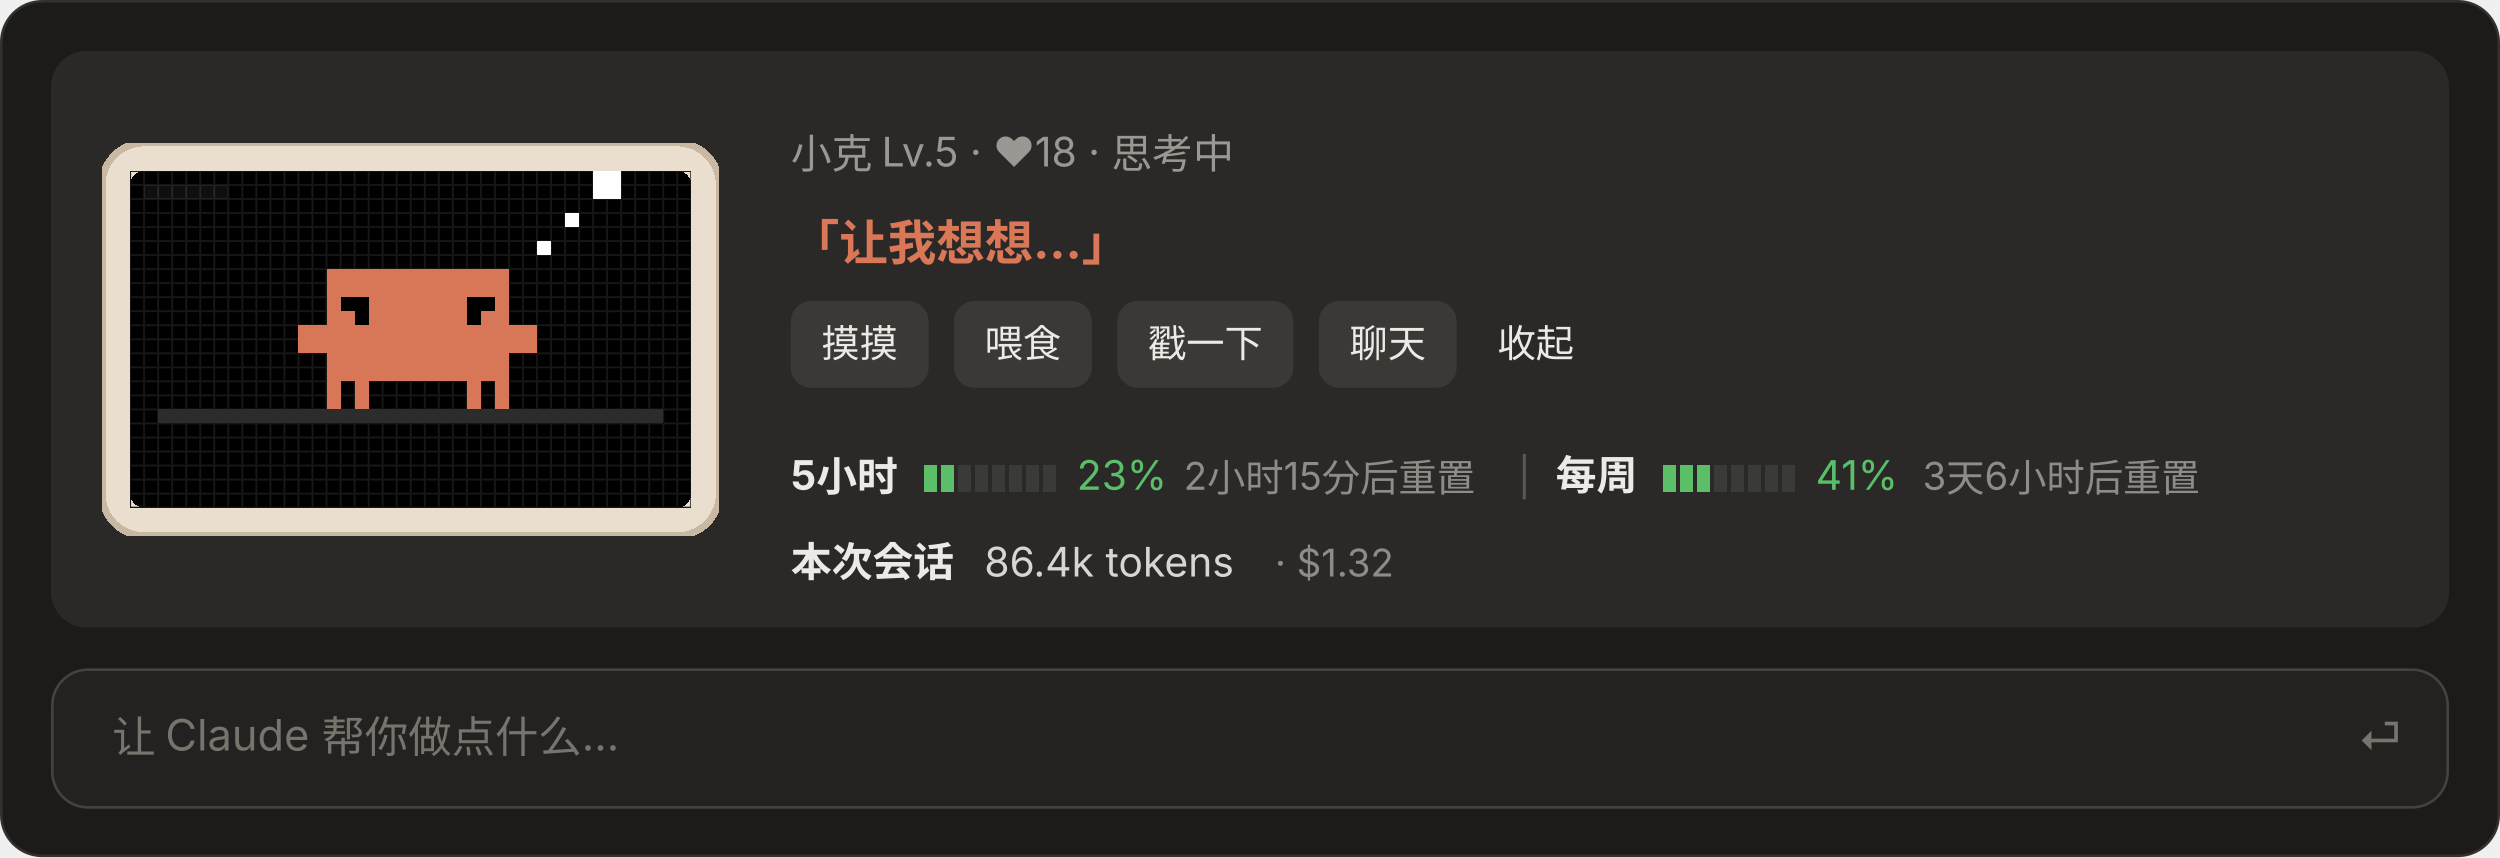
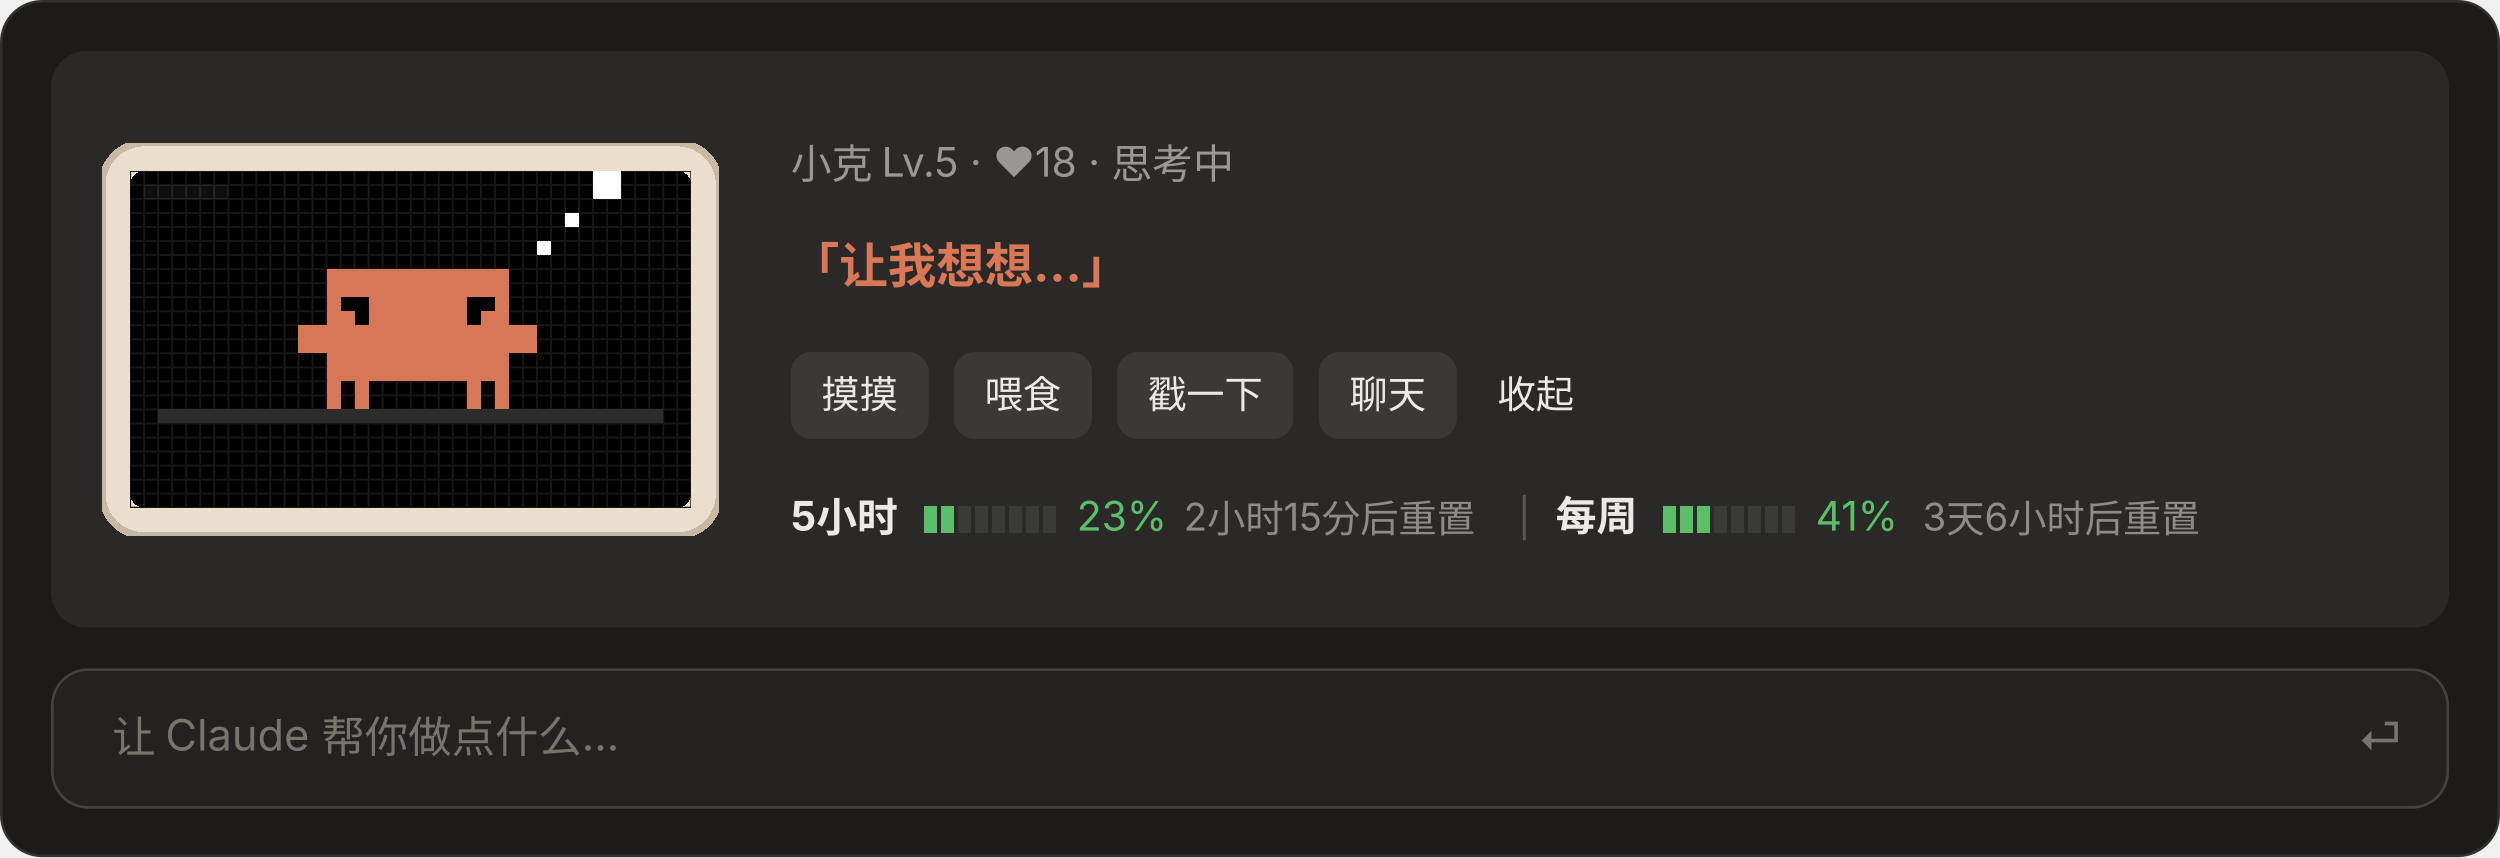
<svg xmlns="http://www.w3.org/2000/svg" viewBox="0 0 980 336" width="980" height="336" font-family="-apple-system, BlinkMacSystemFont, 'Segoe UI', 'PingFang SC', 'Hiragino Sans GB', 'Microsoft YaHei', 'Noto Sans SC', sans-serif">
  <rect x="0.5" y="0.5" width="979" height="335" rx="16" fill="#1C1B1A" stroke="#33312E" />
  <rect x="20" y="20" width="940" height="226" rx="14" fill="#2A2927" />
  <g opacity="1">
    <animate attributeName="opacity" values="1;0" keyTimes="0;0.167" dur="14.4s" calcMode="discrete" repeatCount="indefinite" />
    <svg viewBox="0 0 44 28" x="40" y="56" width="242" height="154" shape-rendering="crispEdges">
      <defs>
        <pattern id="grid" width="1" height="1" patternUnits="userSpaceOnUse">
          <rect width="1" height="1" fill="none" stroke="#151515" stroke-width="0.1" />
        </pattern>
      </defs>
      <rect x="0" y="0" width="44" height="28" rx="3" fill="#EADFCF" stroke="#C9B9A2" stroke-width="0.5" />
      <rect x="2" y="2" width="40" height="24" rx="1" fill="#000000" />
      <rect x="2" y="2" width="40" height="24" fill="url(#grid)" />
      <rect x="4" y="19" width="36" height="1" fill="#2C2C2C" />
      <g>
        <rect x="16" y="9" width="13" height="1" fill="#D77757" />
        <rect x="16" y="10" width="13" height="1" fill="#D77757" />
        <rect x="16" y="11" width="13" height="1" fill="#D77757" />
        <rect x="16" y="12" width="13" height="1" fill="#D77757" />
        <rect x="16" y="13" width="13" height="1" fill="#D77757" />
        <rect x="16" y="14" width="13" height="1" fill="#D77757" />
        <rect x="16" y="15" width="13" height="1" fill="#D77757" />
        <rect x="16" y="16" width="13" height="1" fill="#D77757" />
        <rect x="16" y="17" width="1" height="1" fill="#D77757" />
        <rect x="18" y="17" width="1" height="1" fill="#D77757" />
        <rect x="26" y="17" width="1" height="1" fill="#D77757" />
        <rect x="28" y="17" width="1" height="1" fill="#D77757" />
        <rect x="16" y="18" width="1" height="1" fill="#D77757" />
        <rect x="18" y="18" width="1" height="1" fill="#D77757" />
        <rect x="26" y="18" width="1" height="1" fill="#D77757" />
        <rect x="28" y="18" width="1" height="1" fill="#D77757" />
        <rect x="14" y="13" width="2" height="2" fill="#D77757" />
        <rect x="29" y="13" width="2" height="2" fill="#D77757" />
        <rect x="18" y="12" width="1" height="1" fill="#000000" />
        <rect x="26" y="12" width="1" height="1" fill="#000000" />
        <rect x="17" y="11" width="2" height="1" fill="#000000" />
        <rect x="26" y="11" width="2" height="1" fill="#000000" />
        <animateTransform attributeName="transform" type="translate" values="0 0;0 -1" dur="1s" begin="0s" calcMode="discrete" repeatCount="indefinite" />
      </g>
      <rect x="31" y="7" width="1" height="1" fill="#FFFFFF">
        <animate attributeName="opacity" values="1;0.15" dur="1.2s" begin="0s" calcMode="discrete" repeatCount="indefinite" />
      </rect>
      <rect x="33" y="5" width="1" height="1" fill="#FFFFFF">
        <animate attributeName="opacity" values="1;0.15" dur="1.2s" begin="0.3s" calcMode="discrete" repeatCount="indefinite" />
      </rect>
      <rect x="35" y="2" width="2" height="2" fill="#FFFFFF">
        <animate attributeName="opacity" values="1;0.15" dur="1.2s" begin="0.6s" calcMode="discrete" repeatCount="indefinite" />
      </rect>
      <rect x="3" y="3" width="6" height="1" fill="#FFFFFF" opacity="0.06" />
    </svg>
-     <text x="310" y="66" font-size="16" fill="#9B9893">小克 Lv.5 · ♥18 · 思考中</text>
-     <text x="310" y="102" font-size="19" fill="#D97757" font-weight="700">「让我想想…」</text>
+     <text x="310" y="70" font-size="16" fill="#9B9893">小克 Lv.5 · ♥18 · 思考中</text>
+     <text x="310" y="111" font-size="19" fill="#D97757" font-weight="700">「让我想想…」</text>
  </g>
  <g opacity="0">
    <animate attributeName="opacity" values="0;1;0" keyTimes="0;0.167;0.333" dur="14.4s" calcMode="discrete" repeatCount="indefinite" />
    <svg viewBox="0 0 44 28" x="40" y="56" width="242" height="154" shape-rendering="crispEdges">
      <defs>
        <pattern id="grid" width="1" height="1" patternUnits="userSpaceOnUse">
          <rect width="1" height="1" fill="none" stroke="#151515" stroke-width="0.1" />
        </pattern>
      </defs>
      <rect x="0" y="0" width="44" height="28" rx="3" fill="#EADFCF" stroke="#C9B9A2" stroke-width="0.5" />
      <rect x="2" y="2" width="40" height="24" rx="1" fill="#000000" />
      <rect x="2" y="2" width="40" height="24" fill="url(#grid)" />
      <rect x="4" y="19" width="36" height="1" fill="#2C2C2C" />
      <g>
        <rect x="16" y="9" width="13" height="1" fill="#D77757" />
        <rect x="16" y="10" width="13" height="1" fill="#D77757" />
        <rect x="16" y="11" width="13" height="1" fill="#D77757" />
        <rect x="16" y="12" width="13" height="1" fill="#D77757" />
        <rect x="16" y="13" width="13" height="1" fill="#D77757" />
        <rect x="16" y="14" width="13" height="1" fill="#D77757" />
        <rect x="16" y="15" width="13" height="1" fill="#D77757" />
        <rect x="16" y="16" width="13" height="1" fill="#D77757" />
        <rect x="16" y="17" width="1" height="1" fill="#D77757" />
        <rect x="18" y="17" width="1" height="1" fill="#D77757" />
        <rect x="26" y="17" width="1" height="1" fill="#D77757" />
        <rect x="28" y="17" width="1" height="1" fill="#D77757" />
        <rect x="16" y="18" width="1" height="1" fill="#D77757" />
        <rect x="18" y="18" width="1" height="1" fill="#D77757" />
        <rect x="26" y="18" width="1" height="1" fill="#D77757" />
        <rect x="28" y="18" width="1" height="1" fill="#D77757" />
        <g>
          <rect x="14" y="13" width="2" height="2" fill="#D77757" />
          <animate attributeName="opacity" values="1;0" dur="0.3s" calcMode="discrete" repeatCount="indefinite" />
        </g>
        <g opacity="0">
          <rect x="14" y="14" width="2" height="2" fill="#D77757" />
          <animate attributeName="opacity" values="0;1" dur="0.3s" calcMode="discrete" repeatCount="indefinite" />
        </g>
        <g>
          <rect x="29" y="14" width="2" height="2" fill="#D77757" />
          <animate attributeName="opacity" values="1;0" dur="0.3s" calcMode="discrete" repeatCount="indefinite" />
        </g>
        <g opacity="0">
          <rect x="29" y="13" width="2" height="2" fill="#D77757" />
          <animate attributeName="opacity" values="0;1" dur="0.3s" calcMode="discrete" repeatCount="indefinite" />
        </g>
        <rect x="19" y="11" width="1" height="2" fill="#000000" />
        <rect x="27" y="11" width="1" height="2" fill="#000000" />
        <animateTransform attributeName="transform" type="translate" values="0 0;0 -1" dur="0.5s" begin="0s" calcMode="discrete" repeatCount="indefinite" />
      </g>
      <rect x="32" y="12" width="7" height="5" fill="#3B403D" />
      <rect x="33" y="13" width="5" height="3" fill="#0E1511" />
      <rect x="33" y="13" width="1" height="1" fill="#7CFF9B">
        <animate attributeName="width" values="1;2;3;4" dur="1.6s" calcMode="discrete" repeatCount="indefinite" />
      </rect>
      <rect x="33" y="15" width="1" height="1" fill="#7CFF9B">
        <animate attributeName="opacity" values="1;0.15" dur="0.6s" begin="0s" calcMode="discrete" repeatCount="indefinite" />
      </rect>
      <rect x="31" y="18" width="9" height="1" fill="#8A8F8C" />
      <rect x="3" y="3" width="6" height="1" fill="#FFFFFF" opacity="0.06" />
    </svg>
-     <text x="310" y="66" font-size="16" fill="#9B9893">小克 Lv.5 · ♥18 · 敲命令</text>
-     <text x="310" y="102" font-size="19" fill="#D97757" font-weight="700">「噼里啪啦敲命令」</text>
+     <text x="310" y="70" font-size="16" fill="#9B9893">小克 Lv.5 · ♥18 · 敲命令</text>
+     <text x="310" y="111" font-size="19" fill="#D97757" font-weight="700">「噼里啪啦敲命令」</text>
  </g>
  <g opacity="0">
    <animate attributeName="opacity" values="0;1;0" keyTimes="0;0.333;0.5" dur="14.4s" calcMode="discrete" repeatCount="indefinite" />
    <svg viewBox="0 0 44 28" x="40" y="56" width="242" height="154" shape-rendering="crispEdges">
      <defs>
        <pattern id="grid" width="1" height="1" patternUnits="userSpaceOnUse">
          <rect width="1" height="1" fill="none" stroke="#151515" stroke-width="0.1" />
        </pattern>
      </defs>
      <rect x="0" y="0" width="44" height="28" rx="3" fill="#EADFCF" stroke="#C9B9A2" stroke-width="0.5" />
      <rect x="2" y="2" width="40" height="24" rx="1" fill="#000000" />
      <rect x="2" y="2" width="40" height="24" fill="url(#grid)" />
      <rect x="4" y="19" width="36" height="1" fill="#2C2C2C" />
      <g>
        <rect x="16" y="9" width="13" height="1" fill="#D77757" />
        <rect x="16" y="10" width="13" height="1" fill="#D77757" />
        <rect x="16" y="11" width="13" height="1" fill="#D77757" />
        <rect x="16" y="12" width="13" height="1" fill="#D77757" />
        <rect x="16" y="13" width="13" height="1" fill="#D77757" />
        <rect x="16" y="14" width="13" height="1" fill="#D77757" />
        <rect x="16" y="15" width="13" height="1" fill="#D77757" />
        <rect x="16" y="16" width="13" height="1" fill="#D77757" />
        <rect x="16" y="17" width="1" height="1" fill="#D77757" />
        <rect x="18" y="17" width="1" height="1" fill="#D77757" />
        <rect x="26" y="17" width="1" height="1" fill="#D77757" />
        <rect x="28" y="17" width="1" height="1" fill="#D77757" />
        <rect x="16" y="18" width="1" height="1" fill="#D77757" />
        <rect x="18" y="18" width="1" height="1" fill="#D77757" />
        <rect x="26" y="18" width="1" height="1" fill="#D77757" />
        <rect x="28" y="18" width="1" height="1" fill="#D77757" />
        <rect x="14" y="13" width="2" height="2" fill="#D77757" />
        <rect x="29" y="13" width="2" height="2" fill="#D77757" />
        <rect x="18" y="12" width="1" height="1" fill="#000000" />
        <rect x="26" y="12" width="1" height="1" fill="#000000" />
        <rect x="17" y="11" width="2" height="1" fill="#000000" />
        <rect x="26" y="11" width="2" height="1" fill="#000000" />
        <rect x="18" y="13" width="4" height="3" fill="#F4EEDC" />
        <rect x="22" y="13" width="1" height="3" fill="#B9AE95" />
        <rect x="23" y="13" width="4" height="3" fill="#F4EEDC" />
        <rect x="19" y="14" width="2" height="1" fill="#B9AE95" />
        <rect x="24" y="14" width="2" height="1" fill="#B9AE95" />
        <rect x="23" y="13" width="4" height="3" fill="#FFFFFF" opacity="0.9">
          <animate attributeName="x" values="23;22;18;23" dur="2.4s" calcMode="discrete" repeatCount="indefinite" />
          <animate attributeName="width" values="4;1;4;0" dur="2.4s" calcMode="discrete" repeatCount="indefinite" />
        </rect>
        <animateTransform attributeName="transform" type="translate" values="0 0;0 -1" dur="2s" begin="0s" calcMode="discrete" repeatCount="indefinite" />
      </g>
      <rect x="3" y="3" width="6" height="1" fill="#FFFFFF" opacity="0.06" />
    </svg>
-     <text x="310" y="66" font-size="16" fill="#9B9893">小克 Lv.5 · ♥18 · 翻资料</text>
-     <text x="310" y="102" font-size="19" fill="#D97757" font-weight="700">「翻翻资料…」</text>
+     <text x="310" y="70" font-size="16" fill="#9B9893">小克 Lv.5 · ♥18 · 翻资料</text>
+     <text x="310" y="111" font-size="19" fill="#D97757" font-weight="700">「翻翻资料…」</text>
  </g>
  <g opacity="0">
    <animate attributeName="opacity" values="0;1;0" keyTimes="0;0.5;0.667" dur="14.4s" calcMode="discrete" repeatCount="indefinite" />
    <svg viewBox="0 0 44 28" x="40" y="56" width="242" height="154" shape-rendering="crispEdges">
      <defs>
        <pattern id="grid" width="1" height="1" patternUnits="userSpaceOnUse">
          <rect width="1" height="1" fill="none" stroke="#151515" stroke-width="0.1" />
        </pattern>
      </defs>
      <rect x="0" y="0" width="44" height="28" rx="3" fill="#EADFCF" stroke="#C9B9A2" stroke-width="0.5" />
      <rect x="2" y="2" width="40" height="24" rx="1" fill="#000000" />
      <rect x="2" y="2" width="40" height="24" fill="url(#grid)" />
      <rect x="4" y="19" width="36" height="1" fill="#2C2C2C" />
      <g>
        <rect x="16" y="9" width="13" height="1" fill="#D77757" />
        <rect x="16" y="10" width="13" height="1" fill="#D77757" />
        <rect x="16" y="11" width="13" height="1" fill="#D77757" />
        <rect x="16" y="12" width="13" height="1" fill="#D77757" />
        <rect x="16" y="13" width="13" height="1" fill="#D77757" />
        <rect x="16" y="14" width="13" height="1" fill="#D77757" />
        <rect x="16" y="15" width="13" height="1" fill="#D77757" />
        <rect x="16" y="16" width="13" height="1" fill="#D77757" />
        <rect x="16" y="17" width="1" height="1" fill="#D77757" />
        <rect x="18" y="17" width="1" height="1" fill="#D77757" />
        <rect x="26" y="17" width="1" height="1" fill="#D77757" />
        <rect x="28" y="17" width="1" height="1" fill="#D77757" />
        <rect x="16" y="18" width="1" height="1" fill="#D77757" />
        <rect x="18" y="18" width="1" height="1" fill="#D77757" />
        <rect x="26" y="18" width="1" height="1" fill="#D77757" />
        <rect x="28" y="18" width="1" height="1" fill="#D77757" />
        <g>
          <rect x="14" y="13" width="2" height="2" fill="#D77757" />
          <animate attributeName="opacity" values="1;0" dur="0.3s" calcMode="discrete" repeatCount="indefinite" />
        </g>
        <g opacity="0">
          <rect x="14" y="14" width="2" height="2" fill="#D77757" />
          <animate attributeName="opacity" values="0;1" dur="0.3s" calcMode="discrete" repeatCount="indefinite" />
        </g>
        <g>
          <rect x="29" y="14" width="2" height="2" fill="#D77757" />
          <animate attributeName="opacity" values="1;0" dur="0.3s" calcMode="discrete" repeatCount="indefinite" />
        </g>
        <g opacity="0">
          <rect x="29" y="13" width="2" height="2" fill="#D77757" />
          <animate attributeName="opacity" values="0;1" dur="0.3s" calcMode="discrete" repeatCount="indefinite" />
        </g>
        <rect x="19" y="11" width="1" height="2" fill="#000000" />
        <rect x="27" y="11" width="1" height="2" fill="#000000" />
        <animateTransform attributeName="transform" type="translate" values="0 0;0 -1" dur="0.5s" begin="0s" calcMode="discrete" repeatCount="indefinite" />
      </g>
      <rect x="32" y="13" width="7" height="6" fill="#F4EEDC" />
      <rect x="33" y="14" width="5" height="1" fill="#B9AE95" />
      <rect x="33" y="16" width="5" height="1" fill="#B9AE95" />
      <rect x="33" y="18" width="0" height="1" fill="#B9AE95">
        <animate attributeName="width" values="0;1;2;3;4;5" dur="2.4s" calcMode="discrete" repeatCount="indefinite" />
      </rect>
      <g>
        <rect x="33" y="10" width="1" height="1" fill="#FF7FA8" />
        <rect x="33" y="11" width="1" height="3" fill="#FFD45C" />
        <rect x="33" y="14" width="1" height="1" fill="#C98B4A" />
        <rect x="33" y="15" width="1" height="1" fill="#000000" />
        <animateTransform attributeName="transform" type="translate" values="0 0;1 0;2 0;3 0;4 0;3 1;2 1;1 1" dur="1.6s" begin="0s" calcMode="discrete" repeatCount="indefinite" />
      </g>
      <rect x="3" y="3" width="6" height="1" fill="#FFFFFF" opacity="0.06" />
    </svg>
-     <text x="310" y="66" font-size="16" fill="#9B9893">小克 Lv.5 · ♥18 · 改代码</text>
-     <text x="310" y="102" font-size="19" fill="#D97757" font-weight="700">「改改改…」</text>
+     <text x="310" y="70" font-size="16" fill="#9B9893">小克 Lv.5 · ♥18 · 改代码</text>
+     <text x="310" y="111" font-size="19" fill="#D97757" font-weight="700">「改改改…」</text>
  </g>
  <g opacity="0">
    <animate attributeName="opacity" values="0;1;0" keyTimes="0;0.667;0.833" dur="14.4s" calcMode="discrete" repeatCount="indefinite" />
    <svg viewBox="0 0 44 28" x="40" y="56" width="242" height="154" shape-rendering="crispEdges">
      <defs>
        <pattern id="grid" width="1" height="1" patternUnits="userSpaceOnUse">
          <rect width="1" height="1" fill="none" stroke="#151515" stroke-width="0.1" />
        </pattern>
      </defs>
      <rect x="0" y="0" width="44" height="28" rx="3" fill="#EADFCF" stroke="#C9B9A2" stroke-width="0.5" />
      <rect x="2" y="2" width="40" height="24" rx="1" fill="#000000" />
      <rect x="2" y="2" width="40" height="24" fill="url(#grid)" />
      <rect x="4" y="19" width="36" height="1" fill="#2C2C2C" />
      <g>
        <rect x="16" y="9" width="13" height="1" fill="#D77757" />
        <rect x="16" y="10" width="13" height="1" fill="#D77757" />
        <rect x="16" y="11" width="13" height="1" fill="#D77757" />
        <rect x="16" y="12" width="13" height="1" fill="#D77757" />
        <rect x="16" y="13" width="13" height="1" fill="#D77757" />
        <rect x="16" y="14" width="13" height="1" fill="#D77757" />
        <rect x="16" y="15" width="13" height="1" fill="#D77757" />
        <rect x="16" y="16" width="13" height="1" fill="#D77757" />
        <rect x="16" y="17" width="1" height="1" fill="#D77757" />
        <rect x="18" y="17" width="1" height="1" fill="#D77757" />
        <rect x="26" y="17" width="1" height="1" fill="#D77757" />
        <rect x="28" y="17" width="1" height="1" fill="#D77757" />
        <rect x="16" y="18" width="1" height="1" fill="#D77757" />
        <rect x="18" y="18" width="1" height="1" fill="#D77757" />
        <rect x="26" y="18" width="1" height="1" fill="#D77757" />
        <rect x="28" y="18" width="1" height="1" fill="#D77757" />
        <g>
          <rect x="14" y="11" width="2" height="2" fill="#D77757" />
          <animate attributeName="opacity" values="1;0" dur="0.4s" calcMode="discrete" repeatCount="indefinite" />
        </g>
        <g opacity="0">
          <rect x="14" y="13" width="2" height="2" fill="#D77757" />
          <animate attributeName="opacity" values="0;1" dur="0.4s" calcMode="discrete" repeatCount="indefinite" />
        </g>
        <g>
          <rect x="29" y="13" width="2" height="2" fill="#D77757" />
          <animate attributeName="opacity" values="1;0" dur="0.4s" calcMode="discrete" repeatCount="indefinite" />
        </g>
        <g opacity="0">
          <rect x="29" y="11" width="2" height="2" fill="#D77757" />
          <animate attributeName="opacity" values="0;1" dur="0.4s" calcMode="discrete" repeatCount="indefinite" />
        </g>
        <rect x="17" y="13" width="1" height="1" fill="#F4A6A0" />
        <rect x="27" y="13" width="1" height="1" fill="#F4A6A0" />
        <rect x="17" y="12" width="1" height="1" fill="#000000" />
        <rect x="18" y="11" width="1" height="1" fill="#000000" />
        <rect x="19" y="12" width="1" height="1" fill="#000000" />
        <rect x="25" y="12" width="1" height="1" fill="#000000" />
        <rect x="26" y="11" width="1" height="1" fill="#000000" />
        <rect x="27" y="12" width="1" height="1" fill="#000000" />
        <animateTransform attributeName="transform" type="translate" values="0 0;0 -2;0 -3;0 -2;0 0" dur="0.8s" begin="0s" calcMode="discrete" repeatCount="indefinite" />
      </g>
      <g>
        <rect x="8" y="6" width="1" height="1" fill="#FFD45C" />
        <rect x="7" y="7" width="3" height="1" fill="#FFD45C" />
        <rect x="8" y="8" width="1" height="1" fill="#FFD45C" />
        <animate attributeName="opacity" values="1;0.15" dur="0.6s" begin="0s" calcMode="discrete" repeatCount="indefinite" />
      </g>
      <g>
        <rect x="35" y="4" width="1" height="1" fill="#FFD45C" />
        <rect x="34" y="5" width="3" height="1" fill="#FFD45C" />
        <rect x="35" y="6" width="1" height="1" fill="#FFD45C" />
        <animate attributeName="opacity" values="1;0.15" dur="0.6s" begin="0.3s" calcMode="discrete" repeatCount="indefinite" />
      </g>
      <g>
        <rect x="10" y="14" width="1" height="1" fill="#FFD45C" />
        <rect x="9" y="15" width="3" height="1" fill="#FFD45C" />
        <rect x="10" y="16" width="1" height="1" fill="#FFD45C" />
        <animate attributeName="opacity" values="1;0.15" dur="0.6s" begin="0.15s" calcMode="discrete" repeatCount="indefinite" />
      </g>
      <g>
        <rect x="37" y="13" width="1" height="1" fill="#FFD45C" />
        <rect x="36" y="14" width="3" height="1" fill="#FFD45C" />
        <rect x="37" y="15" width="1" height="1" fill="#FFD45C" />
        <animate attributeName="opacity" values="1;0.15" dur="0.6s" begin="0.45s" calcMode="discrete" repeatCount="indefinite" />
      </g>
      <rect x="3" y="3" width="6" height="1" fill="#FFFFFF" opacity="0.06" />
    </svg>
-     <text x="310" y="66" font-size="16" fill="#9B9893">小克 Lv.5 · ♥18 · 搞定！</text>
-     <text x="310" y="102" font-size="19" fill="#D97757" font-weight="700">「搞定啦！要不要摸摸我？」</text>
+     <text x="310" y="70" font-size="16" fill="#9B9893">小克 Lv.5 · ♥18 · 搞定！</text>
+     <text x="310" y="111" font-size="19" fill="#D97757" font-weight="700">「搞定啦！要不要摸摸我？」</text>
  </g>
  <g opacity="0">
    <animate attributeName="opacity" values="0;1" keyTimes="0;0.833" dur="14.4s" calcMode="discrete" repeatCount="indefinite" />
    <svg viewBox="0 0 44 28" x="40" y="56" width="242" height="154" shape-rendering="crispEdges">
      <defs>
        <pattern id="grid" width="1" height="1" patternUnits="userSpaceOnUse">
          <rect width="1" height="1" fill="none" stroke="#151515" stroke-width="0.1" />
        </pattern>
      </defs>
      <rect x="0" y="0" width="44" height="28" rx="3" fill="#EADFCF" stroke="#C9B9A2" stroke-width="0.5" />
      <rect x="2" y="2" width="40" height="24" rx="1" fill="#000000" />
      <rect x="2" y="2" width="40" height="24" fill="url(#grid)" />
      <rect x="4" y="19" width="36" height="1" fill="#2C2C2C" />
      <g>
        <rect x="16" y="9" width="13" height="1" fill="#D77757" />
        <rect x="16" y="10" width="13" height="1" fill="#D77757" />
        <rect x="16" y="11" width="13" height="1" fill="#D77757" />
        <rect x="16" y="12" width="13" height="1" fill="#D77757" />
        <rect x="16" y="13" width="13" height="1" fill="#D77757" />
        <rect x="16" y="14" width="13" height="1" fill="#D77757" />
        <rect x="16" y="15" width="13" height="1" fill="#D77757" />
        <rect x="16" y="16" width="13" height="1" fill="#D77757" />
        <rect x="16" y="17" width="1" height="1" fill="#D77757" />
        <rect x="18" y="17" width="1" height="1" fill="#D77757" />
        <rect x="26" y="17" width="1" height="1" fill="#D77757" />
        <rect x="28" y="17" width="1" height="1" fill="#D77757" />
        <rect x="16" y="18" width="1" height="1" fill="#D77757" />
        <rect x="18" y="18" width="1" height="1" fill="#D77757" />
        <rect x="26" y="18" width="1" height="1" fill="#D77757" />
        <rect x="28" y="18" width="1" height="1" fill="#D77757" />
        <g>
          <rect x="14" y="11" width="2" height="2" fill="#D77757" />
          <animate attributeName="opacity" values="1;0" dur="0.4s" calcMode="discrete" repeatCount="indefinite" />
        </g>
        <g opacity="0">
          <rect x="14" y="13" width="2" height="2" fill="#D77757" />
          <animate attributeName="opacity" values="0;1" dur="0.4s" calcMode="discrete" repeatCount="indefinite" />
        </g>
        <g>
          <rect x="29" y="13" width="2" height="2" fill="#D77757" />
          <animate attributeName="opacity" values="1;0" dur="0.4s" calcMode="discrete" repeatCount="indefinite" />
        </g>
        <g opacity="0">
          <rect x="29" y="11" width="2" height="2" fill="#D77757" />
          <animate attributeName="opacity" values="0;1" dur="0.4s" calcMode="discrete" repeatCount="indefinite" />
        </g>
        <rect x="17" y="13" width="1" height="1" fill="#F4A6A0" />
        <rect x="27" y="13" width="1" height="1" fill="#F4A6A0" />
        <rect x="17" y="10" width="1" height="1" fill="#FF7FA8" />
        <rect x="19" y="10" width="1" height="1" fill="#FF7FA8" />
        <rect x="17" y="11" width="3" height="1" fill="#FF7FA8" />
        <rect x="18" y="12" width="1" height="1" fill="#FF7FA8" />
        <rect x="25" y="10" width="1" height="1" fill="#FF7FA8" />
        <rect x="27" y="10" width="1" height="1" fill="#FF7FA8" />
        <rect x="25" y="11" width="3" height="1" fill="#FF7FA8" />
        <rect x="26" y="12" width="1" height="1" fill="#FF7FA8" />
        <animateTransform attributeName="transform" type="translate" values="0 0;0 -1" dur="0.6s" begin="0s" calcMode="discrete" repeatCount="indefinite" />
      </g>
      <g transform="translate(8 8)">
        <g opacity="0">
          <rect x="1" y="0" width="1" height="1" fill="#FF7FA8" />
          <rect x="3" y="0" width="1" height="1" fill="#FF7FA8" />
          <rect x="0" y="1" width="5" height="1" fill="#FF7FA8" />
          <rect x="1" y="2" width="3" height="1" fill="#FF7FA8" />
          <rect x="2" y="3" width="1" height="1" fill="#FF7FA8" />
          <animateTransform attributeName="transform" type="translate" values="0 0;0 -1;0 -2;0 -3;0 -4;0 -5" dur="1.8s" begin="0s" calcMode="discrete" repeatCount="indefinite" />
          <animate attributeName="opacity" values="1;1;1;0.6;0.3;0" dur="1.8s" begin="0s" calcMode="discrete" repeatCount="indefinite" />
        </g>
      </g>
      <g transform="translate(32 7)">
        <g opacity="0">
          <rect x="1" y="0" width="1" height="1" fill="#FF7FA8" />
          <rect x="3" y="0" width="1" height="1" fill="#FF7FA8" />
          <rect x="0" y="1" width="5" height="1" fill="#FF7FA8" />
          <rect x="1" y="2" width="3" height="1" fill="#FF7FA8" />
          <rect x="2" y="3" width="1" height="1" fill="#FF7FA8" />
          <animateTransform attributeName="transform" type="translate" values="0 0;0 -1;0 -2;0 -3;0 -4;0 -5" dur="1.8s" begin="0.9s" calcMode="discrete" repeatCount="indefinite" />
          <animate attributeName="opacity" values="1;1;1;0.6;0.3;0" dur="1.8s" begin="0.9s" calcMode="discrete" repeatCount="indefinite" />
        </g>
      </g>
      <rect x="3" y="3" width="6" height="1" fill="#FFFFFF" opacity="0.06" />
    </svg>
-     <text x="310" y="66" font-size="16" fill="#9B9893">小克 Lv.5 · ♥18 · 被摸摸</text>
-     <text x="310" y="102" font-size="19" fill="#D97757" font-weight="700">「嘿嘿好舒服」</text>
-   </g>
-   <rect x="310" y="118" width="54" height="34" rx="8" fill="#3A3936" />
-   <text x="322" y="140" font-size="15" fill="#ECEAE6">摸摸</text>
-   <rect x="374" y="118" width="54" height="34" rx="8" fill="#3A3936" />
-   <text x="386" y="140" font-size="15" fill="#ECEAE6">喂食</text>
-   <rect x="438" y="118" width="69" height="34" rx="8" fill="#3A3936" />
-   <text x="450" y="140" font-size="15" fill="#ECEAE6">戳一下</text>
-   <rect x="517" y="118" width="54" height="34" rx="8" fill="#3A3936" />
-   <text x="529" y="140" font-size="15" fill="#ECEAE6">聊天</text>
-   <text x="587" y="140" font-size="15" fill="#ECEAE6">收起</text>
-   <text x="310" y="192" font-size="16" fill="#ECEAE6" font-weight="700">5小时</text>
-   <svg viewBox="0 0 39 8" x="362.096" y="182" width="52" height="11" shape-rendering="crispEdges">
+     <text x="310" y="70" font-size="16" fill="#9B9893">小克 Lv.5 · ♥18 · 被摸摸</text>
+     <text x="310" y="111" font-size="19" fill="#D97757" font-weight="700">「嘿嘿好舒服」</text>
+   </g>
+   <rect x="310" y="138" width="54" height="34" rx="8" fill="#3A3936" />
+   <text x="322" y="160" font-size="15" fill="#ECEAE6">摸摸</text>
+   <rect x="374" y="138" width="54" height="34" rx="8" fill="#3A3936" />
+   <text x="386" y="160" font-size="15" fill="#ECEAE6">喂食</text>
+   <rect x="438" y="138" width="69" height="34" rx="8" fill="#3A3936" />
+   <text x="450" y="160" font-size="15" fill="#ECEAE6">戳一下</text>
+   <rect x="517" y="138" width="54" height="34" rx="8" fill="#3A3936" />
+   <text x="529" y="160" font-size="15" fill="#ECEAE6">聊天</text>
+   <text x="587" y="160" font-size="15" fill="#ECEAE6">收起</text>
+   <text x="310" y="208" font-size="16" fill="#ECEAE6" font-weight="700">5小时</text>
+   <svg viewBox="0 0 39 8" x="362.096" y="198" width="52" height="11" shape-rendering="crispEdges">
    <rect x="0" y="0" width="4" height="8" fill="#5BBF6A" />
    <rect x="5" y="0" width="4" height="8" fill="#5BBF6A" />
    <rect x="10" y="0" width="4" height="8" fill="#3A3A37" />
    <rect x="15" y="0" width="4" height="8" fill="#3A3A37" />
    <rect x="20" y="0" width="4" height="8" fill="#3A3A37" />
    <rect x="25" y="0" width="4" height="8" fill="#3A3A37" />
    <rect x="30" y="0" width="4" height="8" fill="#3A3A37" />
    <rect x="35" y="0" width="4" height="8" fill="#3A3A37" />
  </svg>
-   <text x="422.096" y="192" font-size="16" fill="#5BBF6A">23%</text>
-   <text x="464.016" y="192" font-size="15" fill="#8F8C87">2小时15分后重置</text>
-   <text x="593.016" y="192" font-size="15" fill="#5A5853">│</text>
-   <text x="609.816" y="192" font-size="16" fill="#ECEAE6" font-weight="700">每周</text>
-   <svg viewBox="0 0 39 8" x="651.736" y="182" width="52" height="11" shape-rendering="crispEdges">
+   <text x="422.096" y="208" font-size="16" fill="#5BBF6A">23%</text>
+   <text x="464.016" y="208" font-size="15" fill="#8F8C87">2小时15分后重置</text>
+   <text x="593.016" y="208" font-size="15" fill="#5A5853">│</text>
+   <text x="609.816" y="208" font-size="16" fill="#ECEAE6" font-weight="700">每周</text>
+   <svg viewBox="0 0 39 8" x="651.736" y="198" width="52" height="11" shape-rendering="crispEdges">
    <rect x="0" y="0" width="4" height="8" fill="#5BBF6A" />
    <rect x="5" y="0" width="4" height="8" fill="#5BBF6A" />
    <rect x="10" y="0" width="4" height="8" fill="#5BBF6A" />
    <rect x="15" y="0" width="4" height="8" fill="#3A3A37" />
    <rect x="20" y="0" width="4" height="8" fill="#3A3A37" />
    <rect x="25" y="0" width="4" height="8" fill="#3A3A37" />
    <rect x="30" y="0" width="4" height="8" fill="#3A3A37" />
    <rect x="35" y="0" width="4" height="8" fill="#3A3A37" />
  </svg>
-   <text x="711.736" y="192" font-size="16" fill="#5BBF6A">41%</text>
-   <text x="753.656" y="192" font-size="15" fill="#8F8C87">3天6小时后重置</text>
-   <text x="310" y="226" font-size="16" fill="#ECEAE6" font-weight="700">本次会话</text>
-   <text x="385.84" y="226" font-size="16" fill="#D8D6D1">86.4k tokens</text>
-   <text x="499.76" y="226" font-size="15" fill="#8F8C87">· $1.32</text>
+   <text x="711.736" y="208" font-size="16" fill="#5BBF6A">41%</text>
+   <text x="753.656" y="208" font-size="15" fill="#8F8C87">3天6小时后重置</text>
  <rect x="20.5" y="262.5" width="939" height="54" rx="14" fill="#232220" stroke="#45433F" />
  <text x="44" y="295" font-size="17" fill="#77736D">让 Claude 帮你做点什么…</text>
  <text x="924" y="296" font-size="18" fill="#77736D">⏎</text>
</svg>
